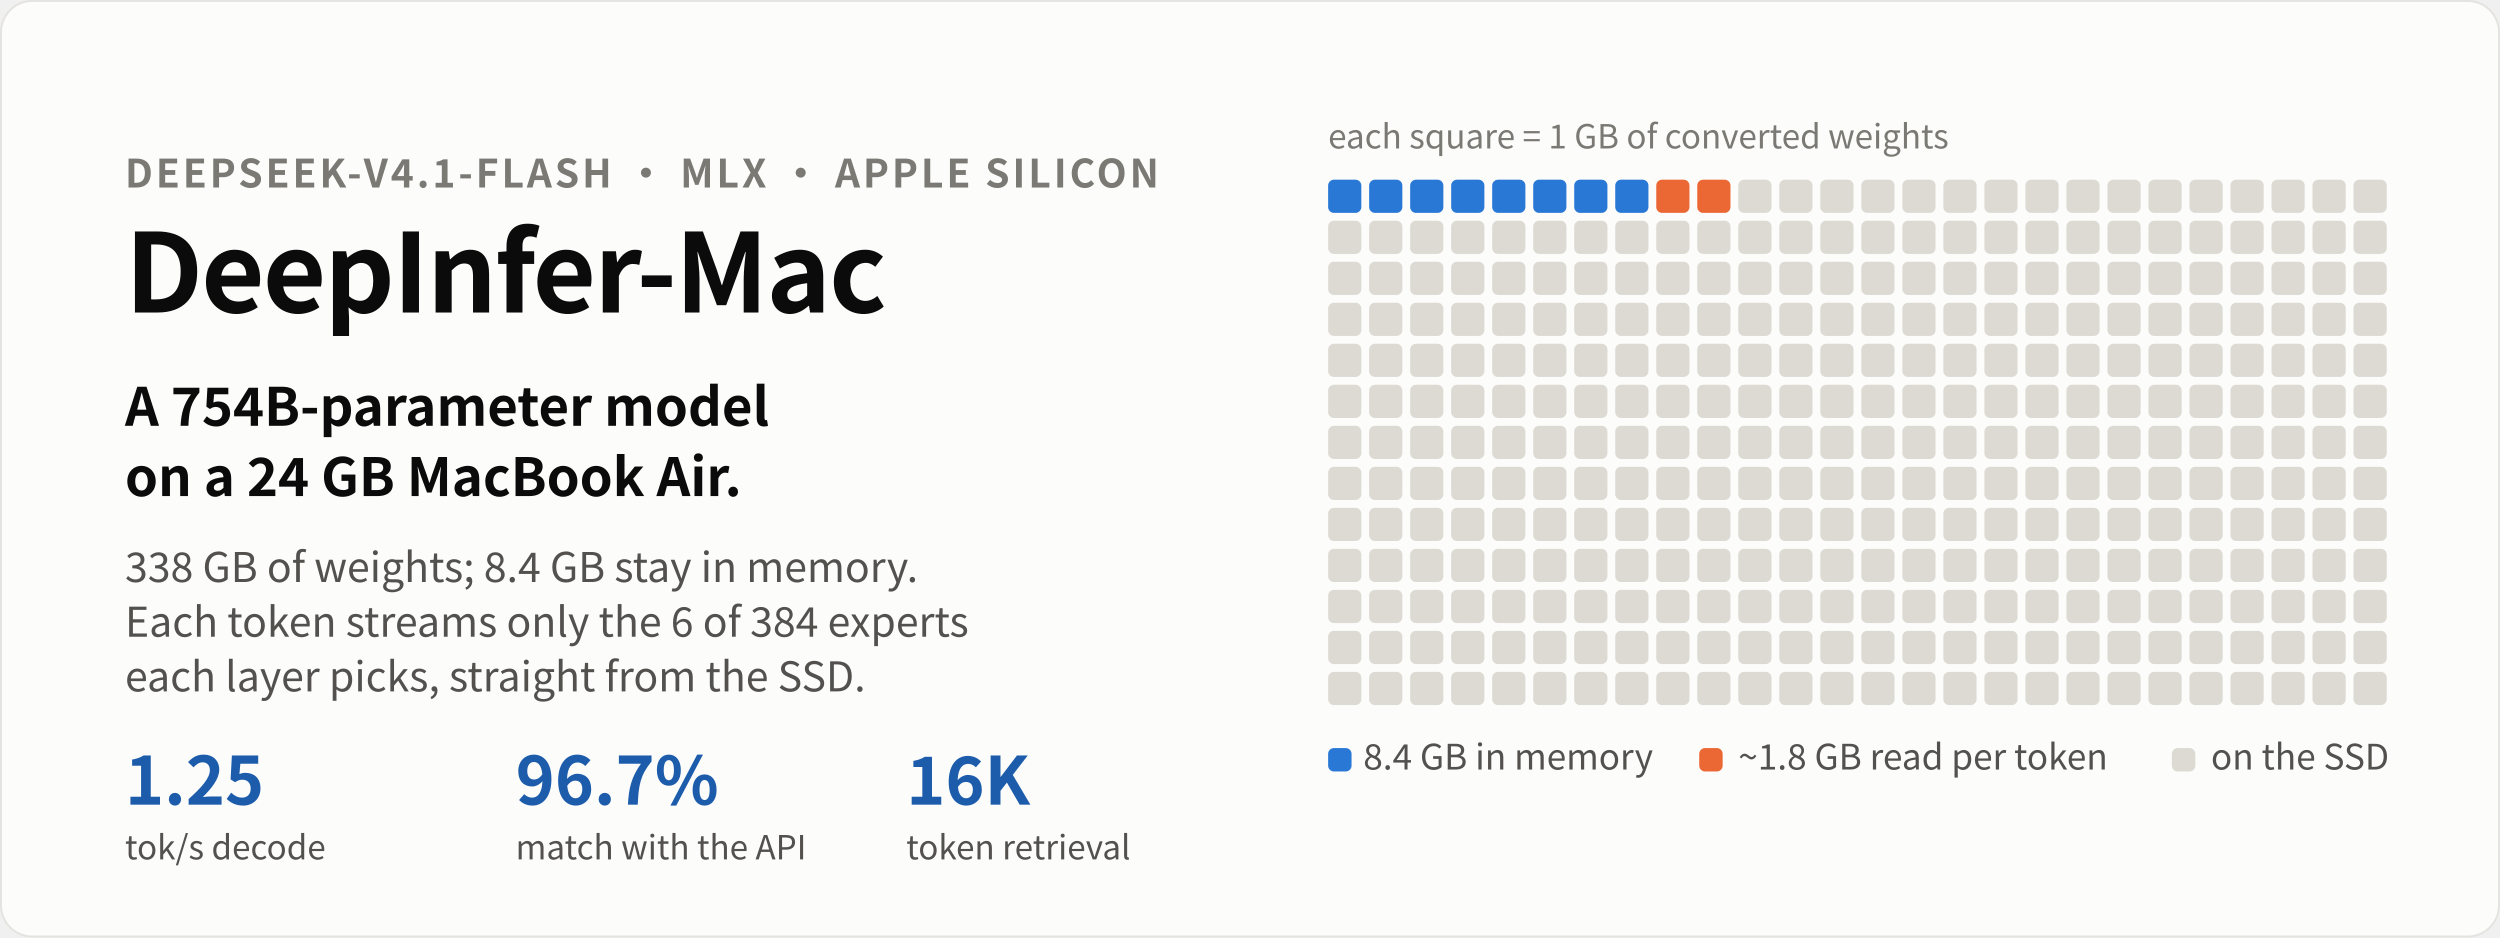
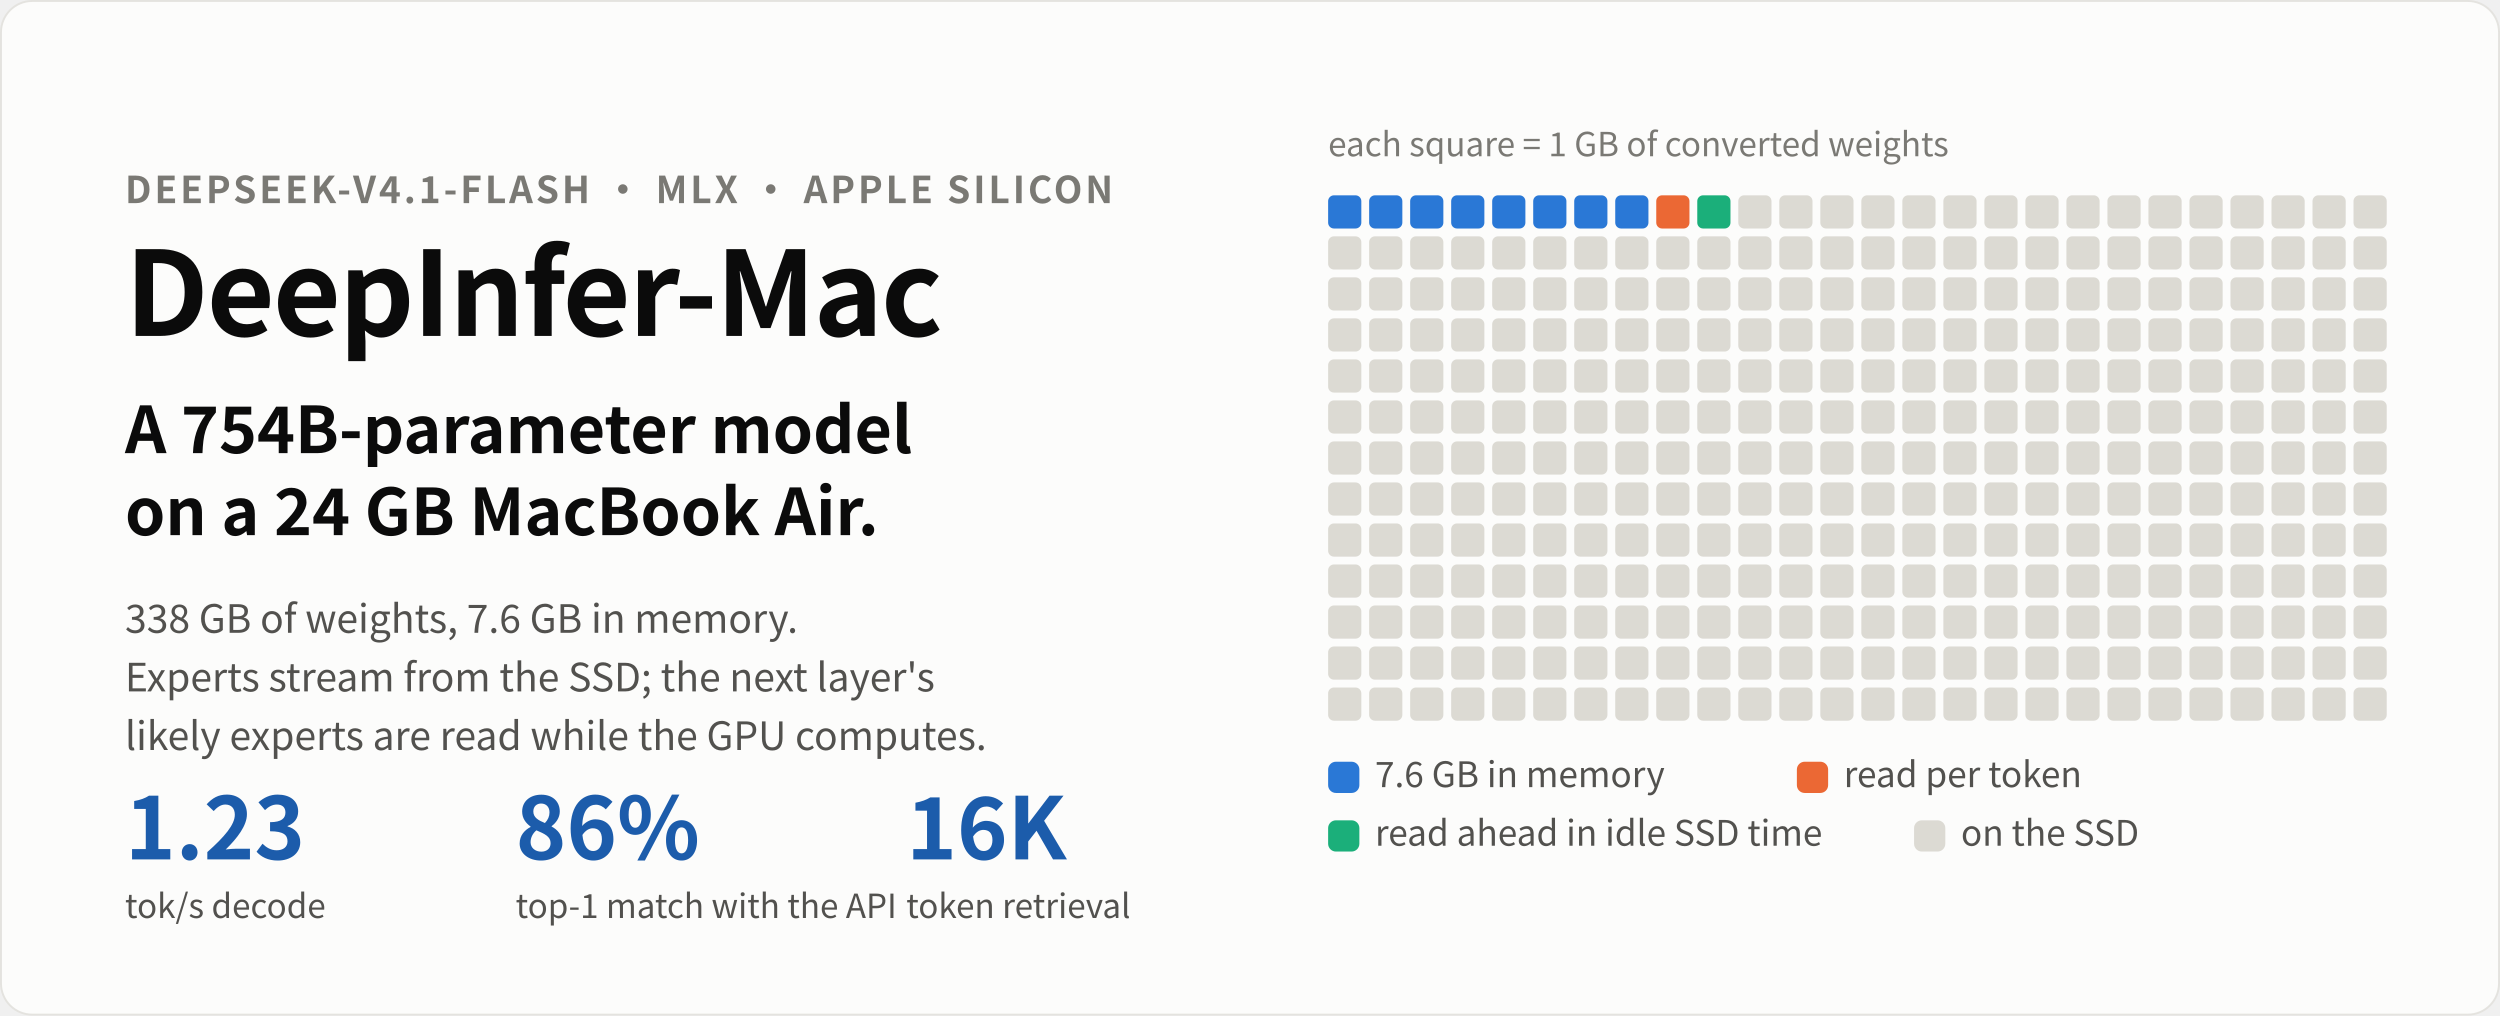
- <svg xmlns="http://www.w3.org/2000/svg" width="1280" height="480" viewBox="0 0 1280 480" role="img" aria-label="DeepInfer-Mac: 338 GB of DeepSeek-V4.1-Flash weights, 8.4 GB in memory">
+ <svg xmlns="http://www.w3.org/2000/svg" width="1280" height="520" viewBox="0 0 1280 520" role="img" aria-label="DeepInfer-Mac: 338 GB of DeepSeek-V4.1-Flash weights, 7.6 GB in memory">
  <style>
  .card { fill: #fcfcfb; stroke: #e4e3df; }
  .t1 { fill: #0b0b0b; } .t2 { fill: #52514e; } .t3 { fill: #7a7974; }
-   .ram { fill: #2a78d6; } .read { fill: #eb6834; } .disk { fill: #dcdad3; }
+   .ram { fill: #2a78d6; } .read { fill: #eb6834; } .spec { fill: #1baf7a; } .disk { fill: #dcdad3; } .attn { fill: #b9b7af; }
  .gpu { fill: #e9f1fc; stroke: #2a78d6; } .ssdbox { fill: #fdf0ea; stroke: #eb6834; }
  .box { fill: #ffffff; stroke: #c9c7bf; } .wire { stroke: #8a8984; } .ah { fill: #8a8984; }
-   .wire-read { stroke: #eb6834; } .ah-read { fill: #eb6834; }
-   .accent { fill: #1c5cab; } .accent2 { fill: #c4501f; }
+   .wire-read { stroke: #eb6834; } .ah-read { fill: #eb6834; } .wire-spec { stroke: #1baf7a; } .ah-spec { fill: #1baf7a; }
+   .accent { fill: #1c5cab; } .accent2 { fill: #c4501f; } .accent3 { fill: #11805a; }
+   .grid { stroke: #e4e3df; } .axis { stroke: #8a8984; }
+   .l-ov { stroke: #2a78d6; } .l-iw { stroke: #1baf7a; } .d-ov { fill: #2a78d6; } .d-iw { fill: #1baf7a; }
+   .ring { stroke: #fcfcfb; }
  @media (prefers-color-scheme: dark) {
    .card { fill: #161b22; stroke: #30363d; }
    .t1 { fill: #f0efec; } .t2 { fill: #c3c2b7; } .t3 { fill: #94938c; }
-     .ram { fill: #3987e5; } .read { fill: #d95926; } .disk { fill: #3a3a37; }
+     .ram { fill: #3987e5; } .read { fill: #d95926; } .spec { fill: #199e70; } .disk { fill: #3a3a37; } .attn { fill: #5b5a55; }
    .gpu { fill: #14243a; stroke: #3987e5; } .ssdbox { fill: #2e1c14; stroke: #d95926; }
    .box { fill: #0d1117; stroke: #484f58; } .wire { stroke: #8b949e; } .ah { fill: #8b949e; }
-     .wire-read { stroke: #e0703f; } .ah-read { fill: #e0703f; }
-     .accent { fill: #86b6ef; } .accent2 { fill: #f08a5d; }
+     .wire-read { stroke: #e0703f; } .ah-read { fill: #e0703f; } .wire-spec { stroke: #2bbd88; } .ah-spec { fill: #2bbd88; }
+     .accent { fill: #86b6ef; } .accent2 { fill: #f08a5d; } .accent3 { fill: #5fd3a6; }
+     .grid { stroke: #30363d; } .axis { stroke: #8b949e; }
+     .l-ov { stroke: #3987e5; } .l-iw { stroke: #2bbd88; } .d-ov { fill: #3987e5; } .d-iw { fill: #2bbd88; }
+     .ring { stroke: #161b22; }
  }
  text { font-family: -apple-system, BlinkMacSystemFont, 'Segoe UI', 'PingFang SC', 'Noto Sans CJK SC', Helvetica, Arial, sans-serif; }
  .mono { font-family: ui-monospace, SFMono-Regular, Menlo, Consolas, 'PingFang SC', 'Noto Sans Mono CJK SC', monospace; }
</style>
-   <rect class="card" x="0.5" y="0.5" width="1279" height="479" rx="16" />
-   <text class="t3" x="64" y="96" font-size="20" font-weight="600" letter-spacing="1.5">DEEPSEEK-V4.1-FLASH · MLX · APPLE SILICON</text>
-   <text class="t1" x="64" y="160" font-size="56" font-weight="700" letter-spacing="-1">DeepInfer-Mac</text>
-   <text class="t1" x="64" y="218" font-size="27" font-weight="600">A 754B-parameter model</text>
-   <text class="t1" x="64" y="254" font-size="27" font-weight="600">on a 24 GB MacBook Air.</text>
-   <text class="t2" x="64" y="298" font-size="21">338 GB of weights; 8.4 GB stay in memory.</text>
-   <text class="t2" x="64" y="326" font-size="21">Each token streams only the 6 of 384 experts</text>
-   <text class="t2" x="64" y="354" font-size="21">each layer picks, straight from the SSD.</text>
-   <text class="accent" x="64" y="412" font-size="34" font-weight="700">1.25</text>
-   <text class="t2" x="64" y="440" font-size="17">tok/s decode</text>
-   <text class="accent" x="264" y="412" font-size="34" font-weight="700">96.7%</text>
-   <text class="t2" x="264" y="440" font-size="17">match with the API</text>
-   <text class="accent" x="464" y="412" font-size="34" font-weight="700">16K</text>
-   <text class="t2" x="464" y="440" font-size="17">token retrieval</text>
-   <text class="t3" x="680" y="76" font-size="17">each square = 1 GB of converted weights</text>
-   <rect class="ram" x="680" y="92" width="17" height="17" rx="3" />
-   <rect class="ram" x="701" y="92" width="17" height="17" rx="3" />
-   <rect class="ram" x="722" y="92" width="17" height="17" rx="3" />
-   <rect class="ram" x="743" y="92" width="17" height="17" rx="3" />
-   <rect class="ram" x="764" y="92" width="17" height="17" rx="3" />
-   <rect class="ram" x="785" y="92" width="17" height="17" rx="3" />
-   <rect class="ram" x="806" y="92" width="17" height="17" rx="3" />
-   <rect class="ram" x="827" y="92" width="17" height="17" rx="3" />
-   <rect class="read" x="848" y="92" width="17" height="17" rx="3" />
-   <rect class="read" x="869" y="92" width="17" height="17" rx="3" />
-   <rect class="disk" x="890" y="92" width="17" height="17" rx="3" />
-   <rect class="disk" x="911" y="92" width="17" height="17" rx="3" />
-   <rect class="disk" x="932" y="92" width="17" height="17" rx="3" />
-   <rect class="disk" x="953" y="92" width="17" height="17" rx="3" />
-   <rect class="disk" x="974" y="92" width="17" height="17" rx="3" />
-   <rect class="disk" x="995" y="92" width="17" height="17" rx="3" />
-   <rect class="disk" x="1016" y="92" width="17" height="17" rx="3" />
-   <rect class="disk" x="1037" y="92" width="17" height="17" rx="3" />
-   <rect class="disk" x="1058" y="92" width="17" height="17" rx="3" />
-   <rect class="disk" x="1079" y="92" width="17" height="17" rx="3" />
-   <rect class="disk" x="1100" y="92" width="17" height="17" rx="3" />
-   <rect class="disk" x="1121" y="92" width="17" height="17" rx="3" />
-   <rect class="disk" x="1142" y="92" width="17" height="17" rx="3" />
-   <rect class="disk" x="1163" y="92" width="17" height="17" rx="3" />
-   <rect class="disk" x="1184" y="92" width="17" height="17" rx="3" />
-   <rect class="disk" x="1205" y="92" width="17" height="17" rx="3" />
-   <rect class="disk" x="680" y="113" width="17" height="17" rx="3" />
-   <rect class="disk" x="701" y="113" width="17" height="17" rx="3" />
-   <rect class="disk" x="722" y="113" width="17" height="17" rx="3" />
-   <rect class="disk" x="743" y="113" width="17" height="17" rx="3" />
-   <rect class="disk" x="764" y="113" width="17" height="17" rx="3" />
-   <rect class="disk" x="785" y="113" width="17" height="17" rx="3" />
-   <rect class="disk" x="806" y="113" width="17" height="17" rx="3" />
-   <rect class="disk" x="827" y="113" width="17" height="17" rx="3" />
-   <rect class="disk" x="848" y="113" width="17" height="17" rx="3" />
-   <rect class="disk" x="869" y="113" width="17" height="17" rx="3" />
-   <rect class="disk" x="890" y="113" width="17" height="17" rx="3" />
-   <rect class="disk" x="911" y="113" width="17" height="17" rx="3" />
-   <rect class="disk" x="932" y="113" width="17" height="17" rx="3" />
-   <rect class="disk" x="953" y="113" width="17" height="17" rx="3" />
-   <rect class="disk" x="974" y="113" width="17" height="17" rx="3" />
-   <rect class="disk" x="995" y="113" width="17" height="17" rx="3" />
-   <rect class="disk" x="1016" y="113" width="17" height="17" rx="3" />
-   <rect class="disk" x="1037" y="113" width="17" height="17" rx="3" />
-   <rect class="disk" x="1058" y="113" width="17" height="17" rx="3" />
-   <rect class="disk" x="1079" y="113" width="17" height="17" rx="3" />
-   <rect class="disk" x="1100" y="113" width="17" height="17" rx="3" />
-   <rect class="disk" x="1121" y="113" width="17" height="17" rx="3" />
-   <rect class="disk" x="1142" y="113" width="17" height="17" rx="3" />
-   <rect class="disk" x="1163" y="113" width="17" height="17" rx="3" />
-   <rect class="disk" x="1184" y="113" width="17" height="17" rx="3" />
-   <rect class="disk" x="1205" y="113" width="17" height="17" rx="3" />
-   <rect class="disk" x="680" y="134" width="17" height="17" rx="3" />
-   <rect class="disk" x="701" y="134" width="17" height="17" rx="3" />
-   <rect class="disk" x="722" y="134" width="17" height="17" rx="3" />
-   <rect class="disk" x="743" y="134" width="17" height="17" rx="3" />
-   <rect class="disk" x="764" y="134" width="17" height="17" rx="3" />
-   <rect class="disk" x="785" y="134" width="17" height="17" rx="3" />
-   <rect class="disk" x="806" y="134" width="17" height="17" rx="3" />
-   <rect class="disk" x="827" y="134" width="17" height="17" rx="3" />
-   <rect class="disk" x="848" y="134" width="17" height="17" rx="3" />
-   <rect class="disk" x="869" y="134" width="17" height="17" rx="3" />
-   <rect class="disk" x="890" y="134" width="17" height="17" rx="3" />
-   <rect class="disk" x="911" y="134" width="17" height="17" rx="3" />
-   <rect class="disk" x="932" y="134" width="17" height="17" rx="3" />
-   <rect class="disk" x="953" y="134" width="17" height="17" rx="3" />
-   <rect class="disk" x="974" y="134" width="17" height="17" rx="3" />
-   <rect class="disk" x="995" y="134" width="17" height="17" rx="3" />
-   <rect class="disk" x="1016" y="134" width="17" height="17" rx="3" />
-   <rect class="disk" x="1037" y="134" width="17" height="17" rx="3" />
-   <rect class="disk" x="1058" y="134" width="17" height="17" rx="3" />
-   <rect class="disk" x="1079" y="134" width="17" height="17" rx="3" />
-   <rect class="disk" x="1100" y="134" width="17" height="17" rx="3" />
-   <rect class="disk" x="1121" y="134" width="17" height="17" rx="3" />
-   <rect class="disk" x="1142" y="134" width="17" height="17" rx="3" />
-   <rect class="disk" x="1163" y="134" width="17" height="17" rx="3" />
-   <rect class="disk" x="1184" y="134" width="17" height="17" rx="3" />
-   <rect class="disk" x="1205" y="134" width="17" height="17" rx="3" />
-   <rect class="disk" x="680" y="155" width="17" height="17" rx="3" />
-   <rect class="disk" x="701" y="155" width="17" height="17" rx="3" />
-   <rect class="disk" x="722" y="155" width="17" height="17" rx="3" />
-   <rect class="disk" x="743" y="155" width="17" height="17" rx="3" />
-   <rect class="disk" x="764" y="155" width="17" height="17" rx="3" />
-   <rect class="disk" x="785" y="155" width="17" height="17" rx="3" />
-   <rect class="disk" x="806" y="155" width="17" height="17" rx="3" />
-   <rect class="disk" x="827" y="155" width="17" height="17" rx="3" />
-   <rect class="disk" x="848" y="155" width="17" height="17" rx="3" />
-   <rect class="disk" x="869" y="155" width="17" height="17" rx="3" />
-   <rect class="disk" x="890" y="155" width="17" height="17" rx="3" />
-   <rect class="disk" x="911" y="155" width="17" height="17" rx="3" />
-   <rect class="disk" x="932" y="155" width="17" height="17" rx="3" />
-   <rect class="disk" x="953" y="155" width="17" height="17" rx="3" />
-   <rect class="disk" x="974" y="155" width="17" height="17" rx="3" />
-   <rect class="disk" x="995" y="155" width="17" height="17" rx="3" />
-   <rect class="disk" x="1016" y="155" width="17" height="17" rx="3" />
-   <rect class="disk" x="1037" y="155" width="17" height="17" rx="3" />
-   <rect class="disk" x="1058" y="155" width="17" height="17" rx="3" />
-   <rect class="disk" x="1079" y="155" width="17" height="17" rx="3" />
-   <rect class="disk" x="1100" y="155" width="17" height="17" rx="3" />
-   <rect class="disk" x="1121" y="155" width="17" height="17" rx="3" />
-   <rect class="disk" x="1142" y="155" width="17" height="17" rx="3" />
-   <rect class="disk" x="1163" y="155" width="17" height="17" rx="3" />
-   <rect class="disk" x="1184" y="155" width="17" height="17" rx="3" />
-   <rect class="disk" x="1205" y="155" width="17" height="17" rx="3" />
-   <rect class="disk" x="680" y="176" width="17" height="17" rx="3" />
-   <rect class="disk" x="701" y="176" width="17" height="17" rx="3" />
-   <rect class="disk" x="722" y="176" width="17" height="17" rx="3" />
-   <rect class="disk" x="743" y="176" width="17" height="17" rx="3" />
-   <rect class="disk" x="764" y="176" width="17" height="17" rx="3" />
-   <rect class="disk" x="785" y="176" width="17" height="17" rx="3" />
-   <rect class="disk" x="806" y="176" width="17" height="17" rx="3" />
-   <rect class="disk" x="827" y="176" width="17" height="17" rx="3" />
-   <rect class="disk" x="848" y="176" width="17" height="17" rx="3" />
-   <rect class="disk" x="869" y="176" width="17" height="17" rx="3" />
-   <rect class="disk" x="890" y="176" width="17" height="17" rx="3" />
-   <rect class="disk" x="911" y="176" width="17" height="17" rx="3" />
-   <rect class="disk" x="932" y="176" width="17" height="17" rx="3" />
-   <rect class="disk" x="953" y="176" width="17" height="17" rx="3" />
-   <rect class="disk" x="974" y="176" width="17" height="17" rx="3" />
-   <rect class="disk" x="995" y="176" width="17" height="17" rx="3" />
-   <rect class="disk" x="1016" y="176" width="17" height="17" rx="3" />
-   <rect class="disk" x="1037" y="176" width="17" height="17" rx="3" />
-   <rect class="disk" x="1058" y="176" width="17" height="17" rx="3" />
-   <rect class="disk" x="1079" y="176" width="17" height="17" rx="3" />
-   <rect class="disk" x="1100" y="176" width="17" height="17" rx="3" />
-   <rect class="disk" x="1121" y="176" width="17" height="17" rx="3" />
-   <rect class="disk" x="1142" y="176" width="17" height="17" rx="3" />
-   <rect class="disk" x="1163" y="176" width="17" height="17" rx="3" />
-   <rect class="disk" x="1184" y="176" width="17" height="17" rx="3" />
-   <rect class="disk" x="1205" y="176" width="17" height="17" rx="3" />
-   <rect class="disk" x="680" y="197" width="17" height="17" rx="3" />
-   <rect class="disk" x="701" y="197" width="17" height="17" rx="3" />
-   <rect class="disk" x="722" y="197" width="17" height="17" rx="3" />
-   <rect class="disk" x="743" y="197" width="17" height="17" rx="3" />
-   <rect class="disk" x="764" y="197" width="17" height="17" rx="3" />
-   <rect class="disk" x="785" y="197" width="17" height="17" rx="3" />
-   <rect class="disk" x="806" y="197" width="17" height="17" rx="3" />
-   <rect class="disk" x="827" y="197" width="17" height="17" rx="3" />
-   <rect class="disk" x="848" y="197" width="17" height="17" rx="3" />
-   <rect class="disk" x="869" y="197" width="17" height="17" rx="3" />
-   <rect class="disk" x="890" y="197" width="17" height="17" rx="3" />
-   <rect class="disk" x="911" y="197" width="17" height="17" rx="3" />
-   <rect class="disk" x="932" y="197" width="17" height="17" rx="3" />
-   <rect class="disk" x="953" y="197" width="17" height="17" rx="3" />
-   <rect class="disk" x="974" y="197" width="17" height="17" rx="3" />
-   <rect class="disk" x="995" y="197" width="17" height="17" rx="3" />
-   <rect class="disk" x="1016" y="197" width="17" height="17" rx="3" />
-   <rect class="disk" x="1037" y="197" width="17" height="17" rx="3" />
-   <rect class="disk" x="1058" y="197" width="17" height="17" rx="3" />
-   <rect class="disk" x="1079" y="197" width="17" height="17" rx="3" />
-   <rect class="disk" x="1100" y="197" width="17" height="17" rx="3" />
-   <rect class="disk" x="1121" y="197" width="17" height="17" rx="3" />
-   <rect class="disk" x="1142" y="197" width="17" height="17" rx="3" />
-   <rect class="disk" x="1163" y="197" width="17" height="17" rx="3" />
-   <rect class="disk" x="1184" y="197" width="17" height="17" rx="3" />
-   <rect class="disk" x="1205" y="197" width="17" height="17" rx="3" />
-   <rect class="disk" x="680" y="218" width="17" height="17" rx="3" />
-   <rect class="disk" x="701" y="218" width="17" height="17" rx="3" />
-   <rect class="disk" x="722" y="218" width="17" height="17" rx="3" />
-   <rect class="disk" x="743" y="218" width="17" height="17" rx="3" />
-   <rect class="disk" x="764" y="218" width="17" height="17" rx="3" />
-   <rect class="disk" x="785" y="218" width="17" height="17" rx="3" />
-   <rect class="disk" x="806" y="218" width="17" height="17" rx="3" />
-   <rect class="disk" x="827" y="218" width="17" height="17" rx="3" />
-   <rect class="disk" x="848" y="218" width="17" height="17" rx="3" />
-   <rect class="disk" x="869" y="218" width="17" height="17" rx="3" />
-   <rect class="disk" x="890" y="218" width="17" height="17" rx="3" />
-   <rect class="disk" x="911" y="218" width="17" height="17" rx="3" />
-   <rect class="disk" x="932" y="218" width="17" height="17" rx="3" />
-   <rect class="disk" x="953" y="218" width="17" height="17" rx="3" />
-   <rect class="disk" x="974" y="218" width="17" height="17" rx="3" />
-   <rect class="disk" x="995" y="218" width="17" height="17" rx="3" />
-   <rect class="disk" x="1016" y="218" width="17" height="17" rx="3" />
-   <rect class="disk" x="1037" y="218" width="17" height="17" rx="3" />
-   <rect class="disk" x="1058" y="218" width="17" height="17" rx="3" />
-   <rect class="disk" x="1079" y="218" width="17" height="17" rx="3" />
-   <rect class="disk" x="1100" y="218" width="17" height="17" rx="3" />
-   <rect class="disk" x="1121" y="218" width="17" height="17" rx="3" />
-   <rect class="disk" x="1142" y="218" width="17" height="17" rx="3" />
-   <rect class="disk" x="1163" y="218" width="17" height="17" rx="3" />
-   <rect class="disk" x="1184" y="218" width="17" height="17" rx="3" />
-   <rect class="disk" x="1205" y="218" width="17" height="17" rx="3" />
-   <rect class="disk" x="680" y="239" width="17" height="17" rx="3" />
-   <rect class="disk" x="701" y="239" width="17" height="17" rx="3" />
-   <rect class="disk" x="722" y="239" width="17" height="17" rx="3" />
-   <rect class="disk" x="743" y="239" width="17" height="17" rx="3" />
-   <rect class="disk" x="764" y="239" width="17" height="17" rx="3" />
-   <rect class="disk" x="785" y="239" width="17" height="17" rx="3" />
-   <rect class="disk" x="806" y="239" width="17" height="17" rx="3" />
-   <rect class="disk" x="827" y="239" width="17" height="17" rx="3" />
-   <rect class="disk" x="848" y="239" width="17" height="17" rx="3" />
-   <rect class="disk" x="869" y="239" width="17" height="17" rx="3" />
-   <rect class="disk" x="890" y="239" width="17" height="17" rx="3" />
-   <rect class="disk" x="911" y="239" width="17" height="17" rx="3" />
-   <rect class="disk" x="932" y="239" width="17" height="17" rx="3" />
-   <rect class="disk" x="953" y="239" width="17" height="17" rx="3" />
-   <rect class="disk" x="974" y="239" width="17" height="17" rx="3" />
-   <rect class="disk" x="995" y="239" width="17" height="17" rx="3" />
-   <rect class="disk" x="1016" y="239" width="17" height="17" rx="3" />
-   <rect class="disk" x="1037" y="239" width="17" height="17" rx="3" />
-   <rect class="disk" x="1058" y="239" width="17" height="17" rx="3" />
-   <rect class="disk" x="1079" y="239" width="17" height="17" rx="3" />
-   <rect class="disk" x="1100" y="239" width="17" height="17" rx="3" />
-   <rect class="disk" x="1121" y="239" width="17" height="17" rx="3" />
-   <rect class="disk" x="1142" y="239" width="17" height="17" rx="3" />
-   <rect class="disk" x="1163" y="239" width="17" height="17" rx="3" />
-   <rect class="disk" x="1184" y="239" width="17" height="17" rx="3" />
-   <rect class="disk" x="1205" y="239" width="17" height="17" rx="3" />
-   <rect class="disk" x="680" y="260" width="17" height="17" rx="3" />
-   <rect class="disk" x="701" y="260" width="17" height="17" rx="3" />
-   <rect class="disk" x="722" y="260" width="17" height="17" rx="3" />
-   <rect class="disk" x="743" y="260" width="17" height="17" rx="3" />
-   <rect class="disk" x="764" y="260" width="17" height="17" rx="3" />
-   <rect class="disk" x="785" y="260" width="17" height="17" rx="3" />
-   <rect class="disk" x="806" y="260" width="17" height="17" rx="3" />
-   <rect class="disk" x="827" y="260" width="17" height="17" rx="3" />
-   <rect class="disk" x="848" y="260" width="17" height="17" rx="3" />
-   <rect class="disk" x="869" y="260" width="17" height="17" rx="3" />
-   <rect class="disk" x="890" y="260" width="17" height="17" rx="3" />
-   <rect class="disk" x="911" y="260" width="17" height="17" rx="3" />
-   <rect class="disk" x="932" y="260" width="17" height="17" rx="3" />
-   <rect class="disk" x="953" y="260" width="17" height="17" rx="3" />
-   <rect class="disk" x="974" y="260" width="17" height="17" rx="3" />
-   <rect class="disk" x="995" y="260" width="17" height="17" rx="3" />
-   <rect class="disk" x="1016" y="260" width="17" height="17" rx="3" />
-   <rect class="disk" x="1037" y="260" width="17" height="17" rx="3" />
-   <rect class="disk" x="1058" y="260" width="17" height="17" rx="3" />
-   <rect class="disk" x="1079" y="260" width="17" height="17" rx="3" />
-   <rect class="disk" x="1100" y="260" width="17" height="17" rx="3" />
-   <rect class="disk" x="1121" y="260" width="17" height="17" rx="3" />
-   <rect class="disk" x="1142" y="260" width="17" height="17" rx="3" />
-   <rect class="disk" x="1163" y="260" width="17" height="17" rx="3" />
-   <rect class="disk" x="1184" y="260" width="17" height="17" rx="3" />
-   <rect class="disk" x="1205" y="260" width="17" height="17" rx="3" />
-   <rect class="disk" x="680" y="281" width="17" height="17" rx="3" />
-   <rect class="disk" x="701" y="281" width="17" height="17" rx="3" />
-   <rect class="disk" x="722" y="281" width="17" height="17" rx="3" />
-   <rect class="disk" x="743" y="281" width="17" height="17" rx="3" />
-   <rect class="disk" x="764" y="281" width="17" height="17" rx="3" />
-   <rect class="disk" x="785" y="281" width="17" height="17" rx="3" />
-   <rect class="disk" x="806" y="281" width="17" height="17" rx="3" />
-   <rect class="disk" x="827" y="281" width="17" height="17" rx="3" />
-   <rect class="disk" x="848" y="281" width="17" height="17" rx="3" />
-   <rect class="disk" x="869" y="281" width="17" height="17" rx="3" />
-   <rect class="disk" x="890" y="281" width="17" height="17" rx="3" />
-   <rect class="disk" x="911" y="281" width="17" height="17" rx="3" />
-   <rect class="disk" x="932" y="281" width="17" height="17" rx="3" />
-   <rect class="disk" x="953" y="281" width="17" height="17" rx="3" />
-   <rect class="disk" x="974" y="281" width="17" height="17" rx="3" />
-   <rect class="disk" x="995" y="281" width="17" height="17" rx="3" />
-   <rect class="disk" x="1016" y="281" width="17" height="17" rx="3" />
-   <rect class="disk" x="1037" y="281" width="17" height="17" rx="3" />
-   <rect class="disk" x="1058" y="281" width="17" height="17" rx="3" />
-   <rect class="disk" x="1079" y="281" width="17" height="17" rx="3" />
-   <rect class="disk" x="1100" y="281" width="17" height="17" rx="3" />
-   <rect class="disk" x="1121" y="281" width="17" height="17" rx="3" />
-   <rect class="disk" x="1142" y="281" width="17" height="17" rx="3" />
-   <rect class="disk" x="1163" y="281" width="17" height="17" rx="3" />
-   <rect class="disk" x="1184" y="281" width="17" height="17" rx="3" />
-   <rect class="disk" x="1205" y="281" width="17" height="17" rx="3" />
-   <rect class="disk" x="680" y="302" width="17" height="17" rx="3" />
-   <rect class="disk" x="701" y="302" width="17" height="17" rx="3" />
-   <rect class="disk" x="722" y="302" width="17" height="17" rx="3" />
-   <rect class="disk" x="743" y="302" width="17" height="17" rx="3" />
-   <rect class="disk" x="764" y="302" width="17" height="17" rx="3" />
-   <rect class="disk" x="785" y="302" width="17" height="17" rx="3" />
-   <rect class="disk" x="806" y="302" width="17" height="17" rx="3" />
-   <rect class="disk" x="827" y="302" width="17" height="17" rx="3" />
-   <rect class="disk" x="848" y="302" width="17" height="17" rx="3" />
-   <rect class="disk" x="869" y="302" width="17" height="17" rx="3" />
-   <rect class="disk" x="890" y="302" width="17" height="17" rx="3" />
-   <rect class="disk" x="911" y="302" width="17" height="17" rx="3" />
-   <rect class="disk" x="932" y="302" width="17" height="17" rx="3" />
-   <rect class="disk" x="953" y="302" width="17" height="17" rx="3" />
-   <rect class="disk" x="974" y="302" width="17" height="17" rx="3" />
-   <rect class="disk" x="995" y="302" width="17" height="17" rx="3" />
-   <rect class="disk" x="1016" y="302" width="17" height="17" rx="3" />
-   <rect class="disk" x="1037" y="302" width="17" height="17" rx="3" />
-   <rect class="disk" x="1058" y="302" width="17" height="17" rx="3" />
-   <rect class="disk" x="1079" y="302" width="17" height="17" rx="3" />
-   <rect class="disk" x="1100" y="302" width="17" height="17" rx="3" />
-   <rect class="disk" x="1121" y="302" width="17" height="17" rx="3" />
-   <rect class="disk" x="1142" y="302" width="17" height="17" rx="3" />
-   <rect class="disk" x="1163" y="302" width="17" height="17" rx="3" />
-   <rect class="disk" x="1184" y="302" width="17" height="17" rx="3" />
-   <rect class="disk" x="1205" y="302" width="17" height="17" rx="3" />
-   <rect class="disk" x="680" y="323" width="17" height="17" rx="3" />
-   <rect class="disk" x="701" y="323" width="17" height="17" rx="3" />
-   <rect class="disk" x="722" y="323" width="17" height="17" rx="3" />
-   <rect class="disk" x="743" y="323" width="17" height="17" rx="3" />
-   <rect class="disk" x="764" y="323" width="17" height="17" rx="3" />
-   <rect class="disk" x="785" y="323" width="17" height="17" rx="3" />
-   <rect class="disk" x="806" y="323" width="17" height="17" rx="3" />
-   <rect class="disk" x="827" y="323" width="17" height="17" rx="3" />
-   <rect class="disk" x="848" y="323" width="17" height="17" rx="3" />
-   <rect class="disk" x="869" y="323" width="17" height="17" rx="3" />
-   <rect class="disk" x="890" y="323" width="17" height="17" rx="3" />
-   <rect class="disk" x="911" y="323" width="17" height="17" rx="3" />
-   <rect class="disk" x="932" y="323" width="17" height="17" rx="3" />
-   <rect class="disk" x="953" y="323" width="17" height="17" rx="3" />
-   <rect class="disk" x="974" y="323" width="17" height="17" rx="3" />
-   <rect class="disk" x="995" y="323" width="17" height="17" rx="3" />
-   <rect class="disk" x="1016" y="323" width="17" height="17" rx="3" />
-   <rect class="disk" x="1037" y="323" width="17" height="17" rx="3" />
-   <rect class="disk" x="1058" y="323" width="17" height="17" rx="3" />
-   <rect class="disk" x="1079" y="323" width="17" height="17" rx="3" />
-   <rect class="disk" x="1100" y="323" width="17" height="17" rx="3" />
-   <rect class="disk" x="1121" y="323" width="17" height="17" rx="3" />
-   <rect class="disk" x="1142" y="323" width="17" height="17" rx="3" />
-   <rect class="disk" x="1163" y="323" width="17" height="17" rx="3" />
-   <rect class="disk" x="1184" y="323" width="17" height="17" rx="3" />
-   <rect class="disk" x="1205" y="323" width="17" height="17" rx="3" />
-   <rect class="disk" x="680" y="344" width="17" height="17" rx="3" />
-   <rect class="disk" x="701" y="344" width="17" height="17" rx="3" />
-   <rect class="disk" x="722" y="344" width="17" height="17" rx="3" />
-   <rect class="disk" x="743" y="344" width="17" height="17" rx="3" />
-   <rect class="disk" x="764" y="344" width="17" height="17" rx="3" />
-   <rect class="disk" x="785" y="344" width="17" height="17" rx="3" />
-   <rect class="disk" x="806" y="344" width="17" height="17" rx="3" />
-   <rect class="disk" x="827" y="344" width="17" height="17" rx="3" />
-   <rect class="disk" x="848" y="344" width="17" height="17" rx="3" />
-   <rect class="disk" x="869" y="344" width="17" height="17" rx="3" />
-   <rect class="disk" x="890" y="344" width="17" height="17" rx="3" />
-   <rect class="disk" x="911" y="344" width="17" height="17" rx="3" />
-   <rect class="disk" x="932" y="344" width="17" height="17" rx="3" />
-   <rect class="disk" x="953" y="344" width="17" height="17" rx="3" />
-   <rect class="disk" x="974" y="344" width="17" height="17" rx="3" />
-   <rect class="disk" x="995" y="344" width="17" height="17" rx="3" />
-   <rect class="disk" x="1016" y="344" width="17" height="17" rx="3" />
-   <rect class="disk" x="1037" y="344" width="17" height="17" rx="3" />
-   <rect class="disk" x="1058" y="344" width="17" height="17" rx="3" />
-   <rect class="disk" x="1079" y="344" width="17" height="17" rx="3" />
-   <rect class="disk" x="1100" y="344" width="17" height="17" rx="3" />
-   <rect class="disk" x="1121" y="344" width="17" height="17" rx="3" />
-   <rect class="disk" x="1142" y="344" width="17" height="17" rx="3" />
-   <rect class="disk" x="1163" y="344" width="17" height="17" rx="3" />
-   <rect class="disk" x="1184" y="344" width="17" height="17" rx="3" />
-   <rect class="disk" x="1205" y="344" width="17" height="17" rx="3" />
-   <rect class="ram" x="680" y="383" width="12" height="12" rx="3" />
-   <text class="t2" x="698" y="394" font-size="18">8.4 GB in memory</text>
-   <rect class="read" x="870" y="383" width="12" height="12" rx="3" />
-   <text class="t2" x="890" y="394" font-size="18">~1.8 GB read per token</text>
-   <rect class="disk" x="1112" y="383" width="12" height="12" rx="3" />
-   <text class="t2" x="1132" y="394" font-size="18">on the SSD</text>
+   <rect class="card" x="0.5" y="0.5" width="1279" height="519" rx="16" />
+   <text class="t3" x="64" y="104" font-size="19" font-weight="600" letter-spacing="1.5">DEEPSEEK-V4.1-FLASH · MLX · APPLE SILICON</text>
+   <text class="t1" x="64" y="172" font-size="60" font-weight="700" letter-spacing="-1">DeepInfer-Mac</text>
+   <text class="t1" x="64" y="232" font-size="33" font-weight="600">A 754B-parameter model</text>
+   <text class="t1" x="64" y="274" font-size="33" font-weight="600">on a 24 GB MacBook Air.</text>
+   <text class="t2" x="64" y="324" font-size="20">338 GB of weights, 7.6 GB in memory.</text>
+   <text class="t2" x="64" y="354" font-size="20">Experts stream from the SSD; the next layer's</text>
+   <text class="t2" x="64" y="384" font-size="20">likely experts are read while the GPU computes.</text>
+   <text class="accent" x="64" y="440" font-size="44" font-weight="700">1.23</text>
+   <text class="t2" x="64" y="470" font-size="17">tok/s decode</text>
+   <text class="accent" x="264" y="440" font-size="44" font-weight="700">86%</text>
+   <text class="t2" x="264" y="470" font-size="17">top-1 match with the API</text>
+   <text class="accent" x="464" y="440" font-size="44" font-weight="700">16K</text>
+   <text class="t2" x="464" y="470" font-size="17">token retrieval</text>
+   <text class="t3" x="680" y="80" font-size="17">each square = 1 GB of converted weights</text>
+   <rect class="ram" x="680" y="100" width="17" height="17" rx="3" />
+   <rect class="ram" x="701" y="100" width="17" height="17" rx="3" />
+   <rect class="ram" x="722" y="100" width="17" height="17" rx="3" />
+   <rect class="ram" x="743" y="100" width="17" height="17" rx="3" />
+   <rect class="ram" x="764" y="100" width="17" height="17" rx="3" />
+   <rect class="ram" x="785" y="100" width="17" height="17" rx="3" />
+   <rect class="ram" x="806" y="100" width="17" height="17" rx="3" />
+   <rect class="ram" x="827" y="100" width="17" height="17" rx="3" />
+   <rect class="read" x="848" y="100" width="17" height="17" rx="3" />
+   <rect class="spec" x="869" y="100" width="17" height="17" rx="3" />
+   <rect class="disk" x="890" y="100" width="17" height="17" rx="3" />
+   <rect class="disk" x="911" y="100" width="17" height="17" rx="3" />
+   <rect class="disk" x="932" y="100" width="17" height="17" rx="3" />
+   <rect class="disk" x="953" y="100" width="17" height="17" rx="3" />
+   <rect class="disk" x="974" y="100" width="17" height="17" rx="3" />
+   <rect class="disk" x="995" y="100" width="17" height="17" rx="3" />
+   <rect class="disk" x="1016" y="100" width="17" height="17" rx="3" />
+   <rect class="disk" x="1037" y="100" width="17" height="17" rx="3" />
+   <rect class="disk" x="1058" y="100" width="17" height="17" rx="3" />
+   <rect class="disk" x="1079" y="100" width="17" height="17" rx="3" />
+   <rect class="disk" x="1100" y="100" width="17" height="17" rx="3" />
+   <rect class="disk" x="1121" y="100" width="17" height="17" rx="3" />
+   <rect class="disk" x="1142" y="100" width="17" height="17" rx="3" />
+   <rect class="disk" x="1163" y="100" width="17" height="17" rx="3" />
+   <rect class="disk" x="1184" y="100" width="17" height="17" rx="3" />
+   <rect class="disk" x="1205" y="100" width="17" height="17" rx="3" />
+   <rect class="disk" x="680" y="121" width="17" height="17" rx="3" />
+   <rect class="disk" x="701" y="121" width="17" height="17" rx="3" />
+   <rect class="disk" x="722" y="121" width="17" height="17" rx="3" />
+   <rect class="disk" x="743" y="121" width="17" height="17" rx="3" />
+   <rect class="disk" x="764" y="121" width="17" height="17" rx="3" />
+   <rect class="disk" x="785" y="121" width="17" height="17" rx="3" />
+   <rect class="disk" x="806" y="121" width="17" height="17" rx="3" />
+   <rect class="disk" x="827" y="121" width="17" height="17" rx="3" />
+   <rect class="disk" x="848" y="121" width="17" height="17" rx="3" />
+   <rect class="disk" x="869" y="121" width="17" height="17" rx="3" />
+   <rect class="disk" x="890" y="121" width="17" height="17" rx="3" />
+   <rect class="disk" x="911" y="121" width="17" height="17" rx="3" />
+   <rect class="disk" x="932" y="121" width="17" height="17" rx="3" />
+   <rect class="disk" x="953" y="121" width="17" height="17" rx="3" />
+   <rect class="disk" x="974" y="121" width="17" height="17" rx="3" />
+   <rect class="disk" x="995" y="121" width="17" height="17" rx="3" />
+   <rect class="disk" x="1016" y="121" width="17" height="17" rx="3" />
+   <rect class="disk" x="1037" y="121" width="17" height="17" rx="3" />
+   <rect class="disk" x="1058" y="121" width="17" height="17" rx="3" />
+   <rect class="disk" x="1079" y="121" width="17" height="17" rx="3" />
+   <rect class="disk" x="1100" y="121" width="17" height="17" rx="3" />
+   <rect class="disk" x="1121" y="121" width="17" height="17" rx="3" />
+   <rect class="disk" x="1142" y="121" width="17" height="17" rx="3" />
+   <rect class="disk" x="1163" y="121" width="17" height="17" rx="3" />
+   <rect class="disk" x="1184" y="121" width="17" height="17" rx="3" />
+   <rect class="disk" x="1205" y="121" width="17" height="17" rx="3" />
+   <rect class="disk" x="680" y="142" width="17" height="17" rx="3" />
+   <rect class="disk" x="701" y="142" width="17" height="17" rx="3" />
+   <rect class="disk" x="722" y="142" width="17" height="17" rx="3" />
+   <rect class="disk" x="743" y="142" width="17" height="17" rx="3" />
+   <rect class="disk" x="764" y="142" width="17" height="17" rx="3" />
+   <rect class="disk" x="785" y="142" width="17" height="17" rx="3" />
+   <rect class="disk" x="806" y="142" width="17" height="17" rx="3" />
+   <rect class="disk" x="827" y="142" width="17" height="17" rx="3" />
+   <rect class="disk" x="848" y="142" width="17" height="17" rx="3" />
+   <rect class="disk" x="869" y="142" width="17" height="17" rx="3" />
+   <rect class="disk" x="890" y="142" width="17" height="17" rx="3" />
+   <rect class="disk" x="911" y="142" width="17" height="17" rx="3" />
+   <rect class="disk" x="932" y="142" width="17" height="17" rx="3" />
+   <rect class="disk" x="953" y="142" width="17" height="17" rx="3" />
+   <rect class="disk" x="974" y="142" width="17" height="17" rx="3" />
+   <rect class="disk" x="995" y="142" width="17" height="17" rx="3" />
+   <rect class="disk" x="1016" y="142" width="17" height="17" rx="3" />
+   <rect class="disk" x="1037" y="142" width="17" height="17" rx="3" />
+   <rect class="disk" x="1058" y="142" width="17" height="17" rx="3" />
+   <rect class="disk" x="1079" y="142" width="17" height="17" rx="3" />
+   <rect class="disk" x="1100" y="142" width="17" height="17" rx="3" />
+   <rect class="disk" x="1121" y="142" width="17" height="17" rx="3" />
+   <rect class="disk" x="1142" y="142" width="17" height="17" rx="3" />
+   <rect class="disk" x="1163" y="142" width="17" height="17" rx="3" />
+   <rect class="disk" x="1184" y="142" width="17" height="17" rx="3" />
+   <rect class="disk" x="1205" y="142" width="17" height="17" rx="3" />
+   <rect class="disk" x="680" y="163" width="17" height="17" rx="3" />
+   <rect class="disk" x="701" y="163" width="17" height="17" rx="3" />
+   <rect class="disk" x="722" y="163" width="17" height="17" rx="3" />
+   <rect class="disk" x="743" y="163" width="17" height="17" rx="3" />
+   <rect class="disk" x="764" y="163" width="17" height="17" rx="3" />
+   <rect class="disk" x="785" y="163" width="17" height="17" rx="3" />
+   <rect class="disk" x="806" y="163" width="17" height="17" rx="3" />
+   <rect class="disk" x="827" y="163" width="17" height="17" rx="3" />
+   <rect class="disk" x="848" y="163" width="17" height="17" rx="3" />
+   <rect class="disk" x="869" y="163" width="17" height="17" rx="3" />
+   <rect class="disk" x="890" y="163" width="17" height="17" rx="3" />
+   <rect class="disk" x="911" y="163" width="17" height="17" rx="3" />
+   <rect class="disk" x="932" y="163" width="17" height="17" rx="3" />
+   <rect class="disk" x="953" y="163" width="17" height="17" rx="3" />
+   <rect class="disk" x="974" y="163" width="17" height="17" rx="3" />
+   <rect class="disk" x="995" y="163" width="17" height="17" rx="3" />
+   <rect class="disk" x="1016" y="163" width="17" height="17" rx="3" />
+   <rect class="disk" x="1037" y="163" width="17" height="17" rx="3" />
+   <rect class="disk" x="1058" y="163" width="17" height="17" rx="3" />
+   <rect class="disk" x="1079" y="163" width="17" height="17" rx="3" />
+   <rect class="disk" x="1100" y="163" width="17" height="17" rx="3" />
+   <rect class="disk" x="1121" y="163" width="17" height="17" rx="3" />
+   <rect class="disk" x="1142" y="163" width="17" height="17" rx="3" />
+   <rect class="disk" x="1163" y="163" width="17" height="17" rx="3" />
+   <rect class="disk" x="1184" y="163" width="17" height="17" rx="3" />
+   <rect class="disk" x="1205" y="163" width="17" height="17" rx="3" />
+   <rect class="disk" x="680" y="184" width="17" height="17" rx="3" />
+   <rect class="disk" x="701" y="184" width="17" height="17" rx="3" />
+   <rect class="disk" x="722" y="184" width="17" height="17" rx="3" />
+   <rect class="disk" x="743" y="184" width="17" height="17" rx="3" />
+   <rect class="disk" x="764" y="184" width="17" height="17" rx="3" />
+   <rect class="disk" x="785" y="184" width="17" height="17" rx="3" />
+   <rect class="disk" x="806" y="184" width="17" height="17" rx="3" />
+   <rect class="disk" x="827" y="184" width="17" height="17" rx="3" />
+   <rect class="disk" x="848" y="184" width="17" height="17" rx="3" />
+   <rect class="disk" x="869" y="184" width="17" height="17" rx="3" />
+   <rect class="disk" x="890" y="184" width="17" height="17" rx="3" />
+   <rect class="disk" x="911" y="184" width="17" height="17" rx="3" />
+   <rect class="disk" x="932" y="184" width="17" height="17" rx="3" />
+   <rect class="disk" x="953" y="184" width="17" height="17" rx="3" />
+   <rect class="disk" x="974" y="184" width="17" height="17" rx="3" />
+   <rect class="disk" x="995" y="184" width="17" height="17" rx="3" />
+   <rect class="disk" x="1016" y="184" width="17" height="17" rx="3" />
+   <rect class="disk" x="1037" y="184" width="17" height="17" rx="3" />
+   <rect class="disk" x="1058" y="184" width="17" height="17" rx="3" />
+   <rect class="disk" x="1079" y="184" width="17" height="17" rx="3" />
+   <rect class="disk" x="1100" y="184" width="17" height="17" rx="3" />
+   <rect class="disk" x="1121" y="184" width="17" height="17" rx="3" />
+   <rect class="disk" x="1142" y="184" width="17" height="17" rx="3" />
+   <rect class="disk" x="1163" y="184" width="17" height="17" rx="3" />
+   <rect class="disk" x="1184" y="184" width="17" height="17" rx="3" />
+   <rect class="disk" x="1205" y="184" width="17" height="17" rx="3" />
+   <rect class="disk" x="680" y="205" width="17" height="17" rx="3" />
+   <rect class="disk" x="701" y="205" width="17" height="17" rx="3" />
+   <rect class="disk" x="722" y="205" width="17" height="17" rx="3" />
+   <rect class="disk" x="743" y="205" width="17" height="17" rx="3" />
+   <rect class="disk" x="764" y="205" width="17" height="17" rx="3" />
+   <rect class="disk" x="785" y="205" width="17" height="17" rx="3" />
+   <rect class="disk" x="806" y="205" width="17" height="17" rx="3" />
+   <rect class="disk" x="827" y="205" width="17" height="17" rx="3" />
+   <rect class="disk" x="848" y="205" width="17" height="17" rx="3" />
+   <rect class="disk" x="869" y="205" width="17" height="17" rx="3" />
+   <rect class="disk" x="890" y="205" width="17" height="17" rx="3" />
+   <rect class="disk" x="911" y="205" width="17" height="17" rx="3" />
+   <rect class="disk" x="932" y="205" width="17" height="17" rx="3" />
+   <rect class="disk" x="953" y="205" width="17" height="17" rx="3" />
+   <rect class="disk" x="974" y="205" width="17" height="17" rx="3" />
+   <rect class="disk" x="995" y="205" width="17" height="17" rx="3" />
+   <rect class="disk" x="1016" y="205" width="17" height="17" rx="3" />
+   <rect class="disk" x="1037" y="205" width="17" height="17" rx="3" />
+   <rect class="disk" x="1058" y="205" width="17" height="17" rx="3" />
+   <rect class="disk" x="1079" y="205" width="17" height="17" rx="3" />
+   <rect class="disk" x="1100" y="205" width="17" height="17" rx="3" />
+   <rect class="disk" x="1121" y="205" width="17" height="17" rx="3" />
+   <rect class="disk" x="1142" y="205" width="17" height="17" rx="3" />
+   <rect class="disk" x="1163" y="205" width="17" height="17" rx="3" />
+   <rect class="disk" x="1184" y="205" width="17" height="17" rx="3" />
+   <rect class="disk" x="1205" y="205" width="17" height="17" rx="3" />
+   <rect class="disk" x="680" y="226" width="17" height="17" rx="3" />
+   <rect class="disk" x="701" y="226" width="17" height="17" rx="3" />
+   <rect class="disk" x="722" y="226" width="17" height="17" rx="3" />
+   <rect class="disk" x="743" y="226" width="17" height="17" rx="3" />
+   <rect class="disk" x="764" y="226" width="17" height="17" rx="3" />
+   <rect class="disk" x="785" y="226" width="17" height="17" rx="3" />
+   <rect class="disk" x="806" y="226" width="17" height="17" rx="3" />
+   <rect class="disk" x="827" y="226" width="17" height="17" rx="3" />
+   <rect class="disk" x="848" y="226" width="17" height="17" rx="3" />
+   <rect class="disk" x="869" y="226" width="17" height="17" rx="3" />
+   <rect class="disk" x="890" y="226" width="17" height="17" rx="3" />
+   <rect class="disk" x="911" y="226" width="17" height="17" rx="3" />
+   <rect class="disk" x="932" y="226" width="17" height="17" rx="3" />
+   <rect class="disk" x="953" y="226" width="17" height="17" rx="3" />
+   <rect class="disk" x="974" y="226" width="17" height="17" rx="3" />
+   <rect class="disk" x="995" y="226" width="17" height="17" rx="3" />
+   <rect class="disk" x="1016" y="226" width="17" height="17" rx="3" />
+   <rect class="disk" x="1037" y="226" width="17" height="17" rx="3" />
+   <rect class="disk" x="1058" y="226" width="17" height="17" rx="3" />
+   <rect class="disk" x="1079" y="226" width="17" height="17" rx="3" />
+   <rect class="disk" x="1100" y="226" width="17" height="17" rx="3" />
+   <rect class="disk" x="1121" y="226" width="17" height="17" rx="3" />
+   <rect class="disk" x="1142" y="226" width="17" height="17" rx="3" />
+   <rect class="disk" x="1163" y="226" width="17" height="17" rx="3" />
+   <rect class="disk" x="1184" y="226" width="17" height="17" rx="3" />
+   <rect class="disk" x="1205" y="226" width="17" height="17" rx="3" />
+   <rect class="disk" x="680" y="247" width="17" height="17" rx="3" />
+   <rect class="disk" x="701" y="247" width="17" height="17" rx="3" />
+   <rect class="disk" x="722" y="247" width="17" height="17" rx="3" />
+   <rect class="disk" x="743" y="247" width="17" height="17" rx="3" />
+   <rect class="disk" x="764" y="247" width="17" height="17" rx="3" />
+   <rect class="disk" x="785" y="247" width="17" height="17" rx="3" />
+   <rect class="disk" x="806" y="247" width="17" height="17" rx="3" />
+   <rect class="disk" x="827" y="247" width="17" height="17" rx="3" />
+   <rect class="disk" x="848" y="247" width="17" height="17" rx="3" />
+   <rect class="disk" x="869" y="247" width="17" height="17" rx="3" />
+   <rect class="disk" x="890" y="247" width="17" height="17" rx="3" />
+   <rect class="disk" x="911" y="247" width="17" height="17" rx="3" />
+   <rect class="disk" x="932" y="247" width="17" height="17" rx="3" />
+   <rect class="disk" x="953" y="247" width="17" height="17" rx="3" />
+   <rect class="disk" x="974" y="247" width="17" height="17" rx="3" />
+   <rect class="disk" x="995" y="247" width="17" height="17" rx="3" />
+   <rect class="disk" x="1016" y="247" width="17" height="17" rx="3" />
+   <rect class="disk" x="1037" y="247" width="17" height="17" rx="3" />
+   <rect class="disk" x="1058" y="247" width="17" height="17" rx="3" />
+   <rect class="disk" x="1079" y="247" width="17" height="17" rx="3" />
+   <rect class="disk" x="1100" y="247" width="17" height="17" rx="3" />
+   <rect class="disk" x="1121" y="247" width="17" height="17" rx="3" />
+   <rect class="disk" x="1142" y="247" width="17" height="17" rx="3" />
+   <rect class="disk" x="1163" y="247" width="17" height="17" rx="3" />
+   <rect class="disk" x="1184" y="247" width="17" height="17" rx="3" />
+   <rect class="disk" x="1205" y="247" width="17" height="17" rx="3" />
+   <rect class="disk" x="680" y="268" width="17" height="17" rx="3" />
+   <rect class="disk" x="701" y="268" width="17" height="17" rx="3" />
+   <rect class="disk" x="722" y="268" width="17" height="17" rx="3" />
+   <rect class="disk" x="743" y="268" width="17" height="17" rx="3" />
+   <rect class="disk" x="764" y="268" width="17" height="17" rx="3" />
+   <rect class="disk" x="785" y="268" width="17" height="17" rx="3" />
+   <rect class="disk" x="806" y="268" width="17" height="17" rx="3" />
+   <rect class="disk" x="827" y="268" width="17" height="17" rx="3" />
+   <rect class="disk" x="848" y="268" width="17" height="17" rx="3" />
+   <rect class="disk" x="869" y="268" width="17" height="17" rx="3" />
+   <rect class="disk" x="890" y="268" width="17" height="17" rx="3" />
+   <rect class="disk" x="911" y="268" width="17" height="17" rx="3" />
+   <rect class="disk" x="932" y="268" width="17" height="17" rx="3" />
+   <rect class="disk" x="953" y="268" width="17" height="17" rx="3" />
+   <rect class="disk" x="974" y="268" width="17" height="17" rx="3" />
+   <rect class="disk" x="995" y="268" width="17" height="17" rx="3" />
+   <rect class="disk" x="1016" y="268" width="17" height="17" rx="3" />
+   <rect class="disk" x="1037" y="268" width="17" height="17" rx="3" />
+   <rect class="disk" x="1058" y="268" width="17" height="17" rx="3" />
+   <rect class="disk" x="1079" y="268" width="17" height="17" rx="3" />
+   <rect class="disk" x="1100" y="268" width="17" height="17" rx="3" />
+   <rect class="disk" x="1121" y="268" width="17" height="17" rx="3" />
+   <rect class="disk" x="1142" y="268" width="17" height="17" rx="3" />
+   <rect class="disk" x="1163" y="268" width="17" height="17" rx="3" />
+   <rect class="disk" x="1184" y="268" width="17" height="17" rx="3" />
+   <rect class="disk" x="1205" y="268" width="17" height="17" rx="3" />
+   <rect class="disk" x="680" y="289" width="17" height="17" rx="3" />
+   <rect class="disk" x="701" y="289" width="17" height="17" rx="3" />
+   <rect class="disk" x="722" y="289" width="17" height="17" rx="3" />
+   <rect class="disk" x="743" y="289" width="17" height="17" rx="3" />
+   <rect class="disk" x="764" y="289" width="17" height="17" rx="3" />
+   <rect class="disk" x="785" y="289" width="17" height="17" rx="3" />
+   <rect class="disk" x="806" y="289" width="17" height="17" rx="3" />
+   <rect class="disk" x="827" y="289" width="17" height="17" rx="3" />
+   <rect class="disk" x="848" y="289" width="17" height="17" rx="3" />
+   <rect class="disk" x="869" y="289" width="17" height="17" rx="3" />
+   <rect class="disk" x="890" y="289" width="17" height="17" rx="3" />
+   <rect class="disk" x="911" y="289" width="17" height="17" rx="3" />
+   <rect class="disk" x="932" y="289" width="17" height="17" rx="3" />
+   <rect class="disk" x="953" y="289" width="17" height="17" rx="3" />
+   <rect class="disk" x="974" y="289" width="17" height="17" rx="3" />
+   <rect class="disk" x="995" y="289" width="17" height="17" rx="3" />
+   <rect class="disk" x="1016" y="289" width="17" height="17" rx="3" />
+   <rect class="disk" x="1037" y="289" width="17" height="17" rx="3" />
+   <rect class="disk" x="1058" y="289" width="17" height="17" rx="3" />
+   <rect class="disk" x="1079" y="289" width="17" height="17" rx="3" />
+   <rect class="disk" x="1100" y="289" width="17" height="17" rx="3" />
+   <rect class="disk" x="1121" y="289" width="17" height="17" rx="3" />
+   <rect class="disk" x="1142" y="289" width="17" height="17" rx="3" />
+   <rect class="disk" x="1163" y="289" width="17" height="17" rx="3" />
+   <rect class="disk" x="1184" y="289" width="17" height="17" rx="3" />
+   <rect class="disk" x="1205" y="289" width="17" height="17" rx="3" />
+   <rect class="disk" x="680" y="310" width="17" height="17" rx="3" />
+   <rect class="disk" x="701" y="310" width="17" height="17" rx="3" />
+   <rect class="disk" x="722" y="310" width="17" height="17" rx="3" />
+   <rect class="disk" x="743" y="310" width="17" height="17" rx="3" />
+   <rect class="disk" x="764" y="310" width="17" height="17" rx="3" />
+   <rect class="disk" x="785" y="310" width="17" height="17" rx="3" />
+   <rect class="disk" x="806" y="310" width="17" height="17" rx="3" />
+   <rect class="disk" x="827" y="310" width="17" height="17" rx="3" />
+   <rect class="disk" x="848" y="310" width="17" height="17" rx="3" />
+   <rect class="disk" x="869" y="310" width="17" height="17" rx="3" />
+   <rect class="disk" x="890" y="310" width="17" height="17" rx="3" />
+   <rect class="disk" x="911" y="310" width="17" height="17" rx="3" />
+   <rect class="disk" x="932" y="310" width="17" height="17" rx="3" />
+   <rect class="disk" x="953" y="310" width="17" height="17" rx="3" />
+   <rect class="disk" x="974" y="310" width="17" height="17" rx="3" />
+   <rect class="disk" x="995" y="310" width="17" height="17" rx="3" />
+   <rect class="disk" x="1016" y="310" width="17" height="17" rx="3" />
+   <rect class="disk" x="1037" y="310" width="17" height="17" rx="3" />
+   <rect class="disk" x="1058" y="310" width="17" height="17" rx="3" />
+   <rect class="disk" x="1079" y="310" width="17" height="17" rx="3" />
+   <rect class="disk" x="1100" y="310" width="17" height="17" rx="3" />
+   <rect class="disk" x="1121" y="310" width="17" height="17" rx="3" />
+   <rect class="disk" x="1142" y="310" width="17" height="17" rx="3" />
+   <rect class="disk" x="1163" y="310" width="17" height="17" rx="3" />
+   <rect class="disk" x="1184" y="310" width="17" height="17" rx="3" />
+   <rect class="disk" x="1205" y="310" width="17" height="17" rx="3" />
+   <rect class="disk" x="680" y="331" width="17" height="17" rx="3" />
+   <rect class="disk" x="701" y="331" width="17" height="17" rx="3" />
+   <rect class="disk" x="722" y="331" width="17" height="17" rx="3" />
+   <rect class="disk" x="743" y="331" width="17" height="17" rx="3" />
+   <rect class="disk" x="764" y="331" width="17" height="17" rx="3" />
+   <rect class="disk" x="785" y="331" width="17" height="17" rx="3" />
+   <rect class="disk" x="806" y="331" width="17" height="17" rx="3" />
+   <rect class="disk" x="827" y="331" width="17" height="17" rx="3" />
+   <rect class="disk" x="848" y="331" width="17" height="17" rx="3" />
+   <rect class="disk" x="869" y="331" width="17" height="17" rx="3" />
+   <rect class="disk" x="890" y="331" width="17" height="17" rx="3" />
+   <rect class="disk" x="911" y="331" width="17" height="17" rx="3" />
+   <rect class="disk" x="932" y="331" width="17" height="17" rx="3" />
+   <rect class="disk" x="953" y="331" width="17" height="17" rx="3" />
+   <rect class="disk" x="974" y="331" width="17" height="17" rx="3" />
+   <rect class="disk" x="995" y="331" width="17" height="17" rx="3" />
+   <rect class="disk" x="1016" y="331" width="17" height="17" rx="3" />
+   <rect class="disk" x="1037" y="331" width="17" height="17" rx="3" />
+   <rect class="disk" x="1058" y="331" width="17" height="17" rx="3" />
+   <rect class="disk" x="1079" y="331" width="17" height="17" rx="3" />
+   <rect class="disk" x="1100" y="331" width="17" height="17" rx="3" />
+   <rect class="disk" x="1121" y="331" width="17" height="17" rx="3" />
+   <rect class="disk" x="1142" y="331" width="17" height="17" rx="3" />
+   <rect class="disk" x="1163" y="331" width="17" height="17" rx="3" />
+   <rect class="disk" x="1184" y="331" width="17" height="17" rx="3" />
+   <rect class="disk" x="1205" y="331" width="17" height="17" rx="3" />
+   <rect class="disk" x="680" y="352" width="17" height="17" rx="3" />
+   <rect class="disk" x="701" y="352" width="17" height="17" rx="3" />
+   <rect class="disk" x="722" y="352" width="17" height="17" rx="3" />
+   <rect class="disk" x="743" y="352" width="17" height="17" rx="3" />
+   <rect class="disk" x="764" y="352" width="17" height="17" rx="3" />
+   <rect class="disk" x="785" y="352" width="17" height="17" rx="3" />
+   <rect class="disk" x="806" y="352" width="17" height="17" rx="3" />
+   <rect class="disk" x="827" y="352" width="17" height="17" rx="3" />
+   <rect class="disk" x="848" y="352" width="17" height="17" rx="3" />
+   <rect class="disk" x="869" y="352" width="17" height="17" rx="3" />
+   <rect class="disk" x="890" y="352" width="17" height="17" rx="3" />
+   <rect class="disk" x="911" y="352" width="17" height="17" rx="3" />
+   <rect class="disk" x="932" y="352" width="17" height="17" rx="3" />
+   <rect class="disk" x="953" y="352" width="17" height="17" rx="3" />
+   <rect class="disk" x="974" y="352" width="17" height="17" rx="3" />
+   <rect class="disk" x="995" y="352" width="17" height="17" rx="3" />
+   <rect class="disk" x="1016" y="352" width="17" height="17" rx="3" />
+   <rect class="disk" x="1037" y="352" width="17" height="17" rx="3" />
+   <rect class="disk" x="1058" y="352" width="17" height="17" rx="3" />
+   <rect class="disk" x="1079" y="352" width="17" height="17" rx="3" />
+   <rect class="disk" x="1100" y="352" width="17" height="17" rx="3" />
+   <rect class="disk" x="1121" y="352" width="17" height="17" rx="3" />
+   <rect class="disk" x="1142" y="352" width="17" height="17" rx="3" />
+   <rect class="disk" x="1163" y="352" width="17" height="17" rx="3" />
+   <rect class="disk" x="1184" y="352" width="17" height="17" rx="3" />
+   <rect class="disk" x="1205" y="352" width="17" height="17" rx="3" />
+   <rect class="ram" x="680" y="390" width="16" height="16" rx="4" />
+   <text class="t2" x="704" y="403" font-size="18">7.6 GB in memory</text>
+   <rect class="read" x="920" y="390" width="16" height="16" rx="4" />
+   <text class="t2" x="944" y="403" font-size="18">read per token</text>
+   <rect class="spec" x="680" y="420" width="16" height="16" rx="4" />
+   <text class="t2" x="704" y="433" font-size="18">read ahead in idle SSD time</text>
+   <rect class="disk" x="980" y="420" width="16" height="16" rx="4" />
+   <text class="t2" x="1004" y="433" font-size="18">on the SSD</text>
</svg>
